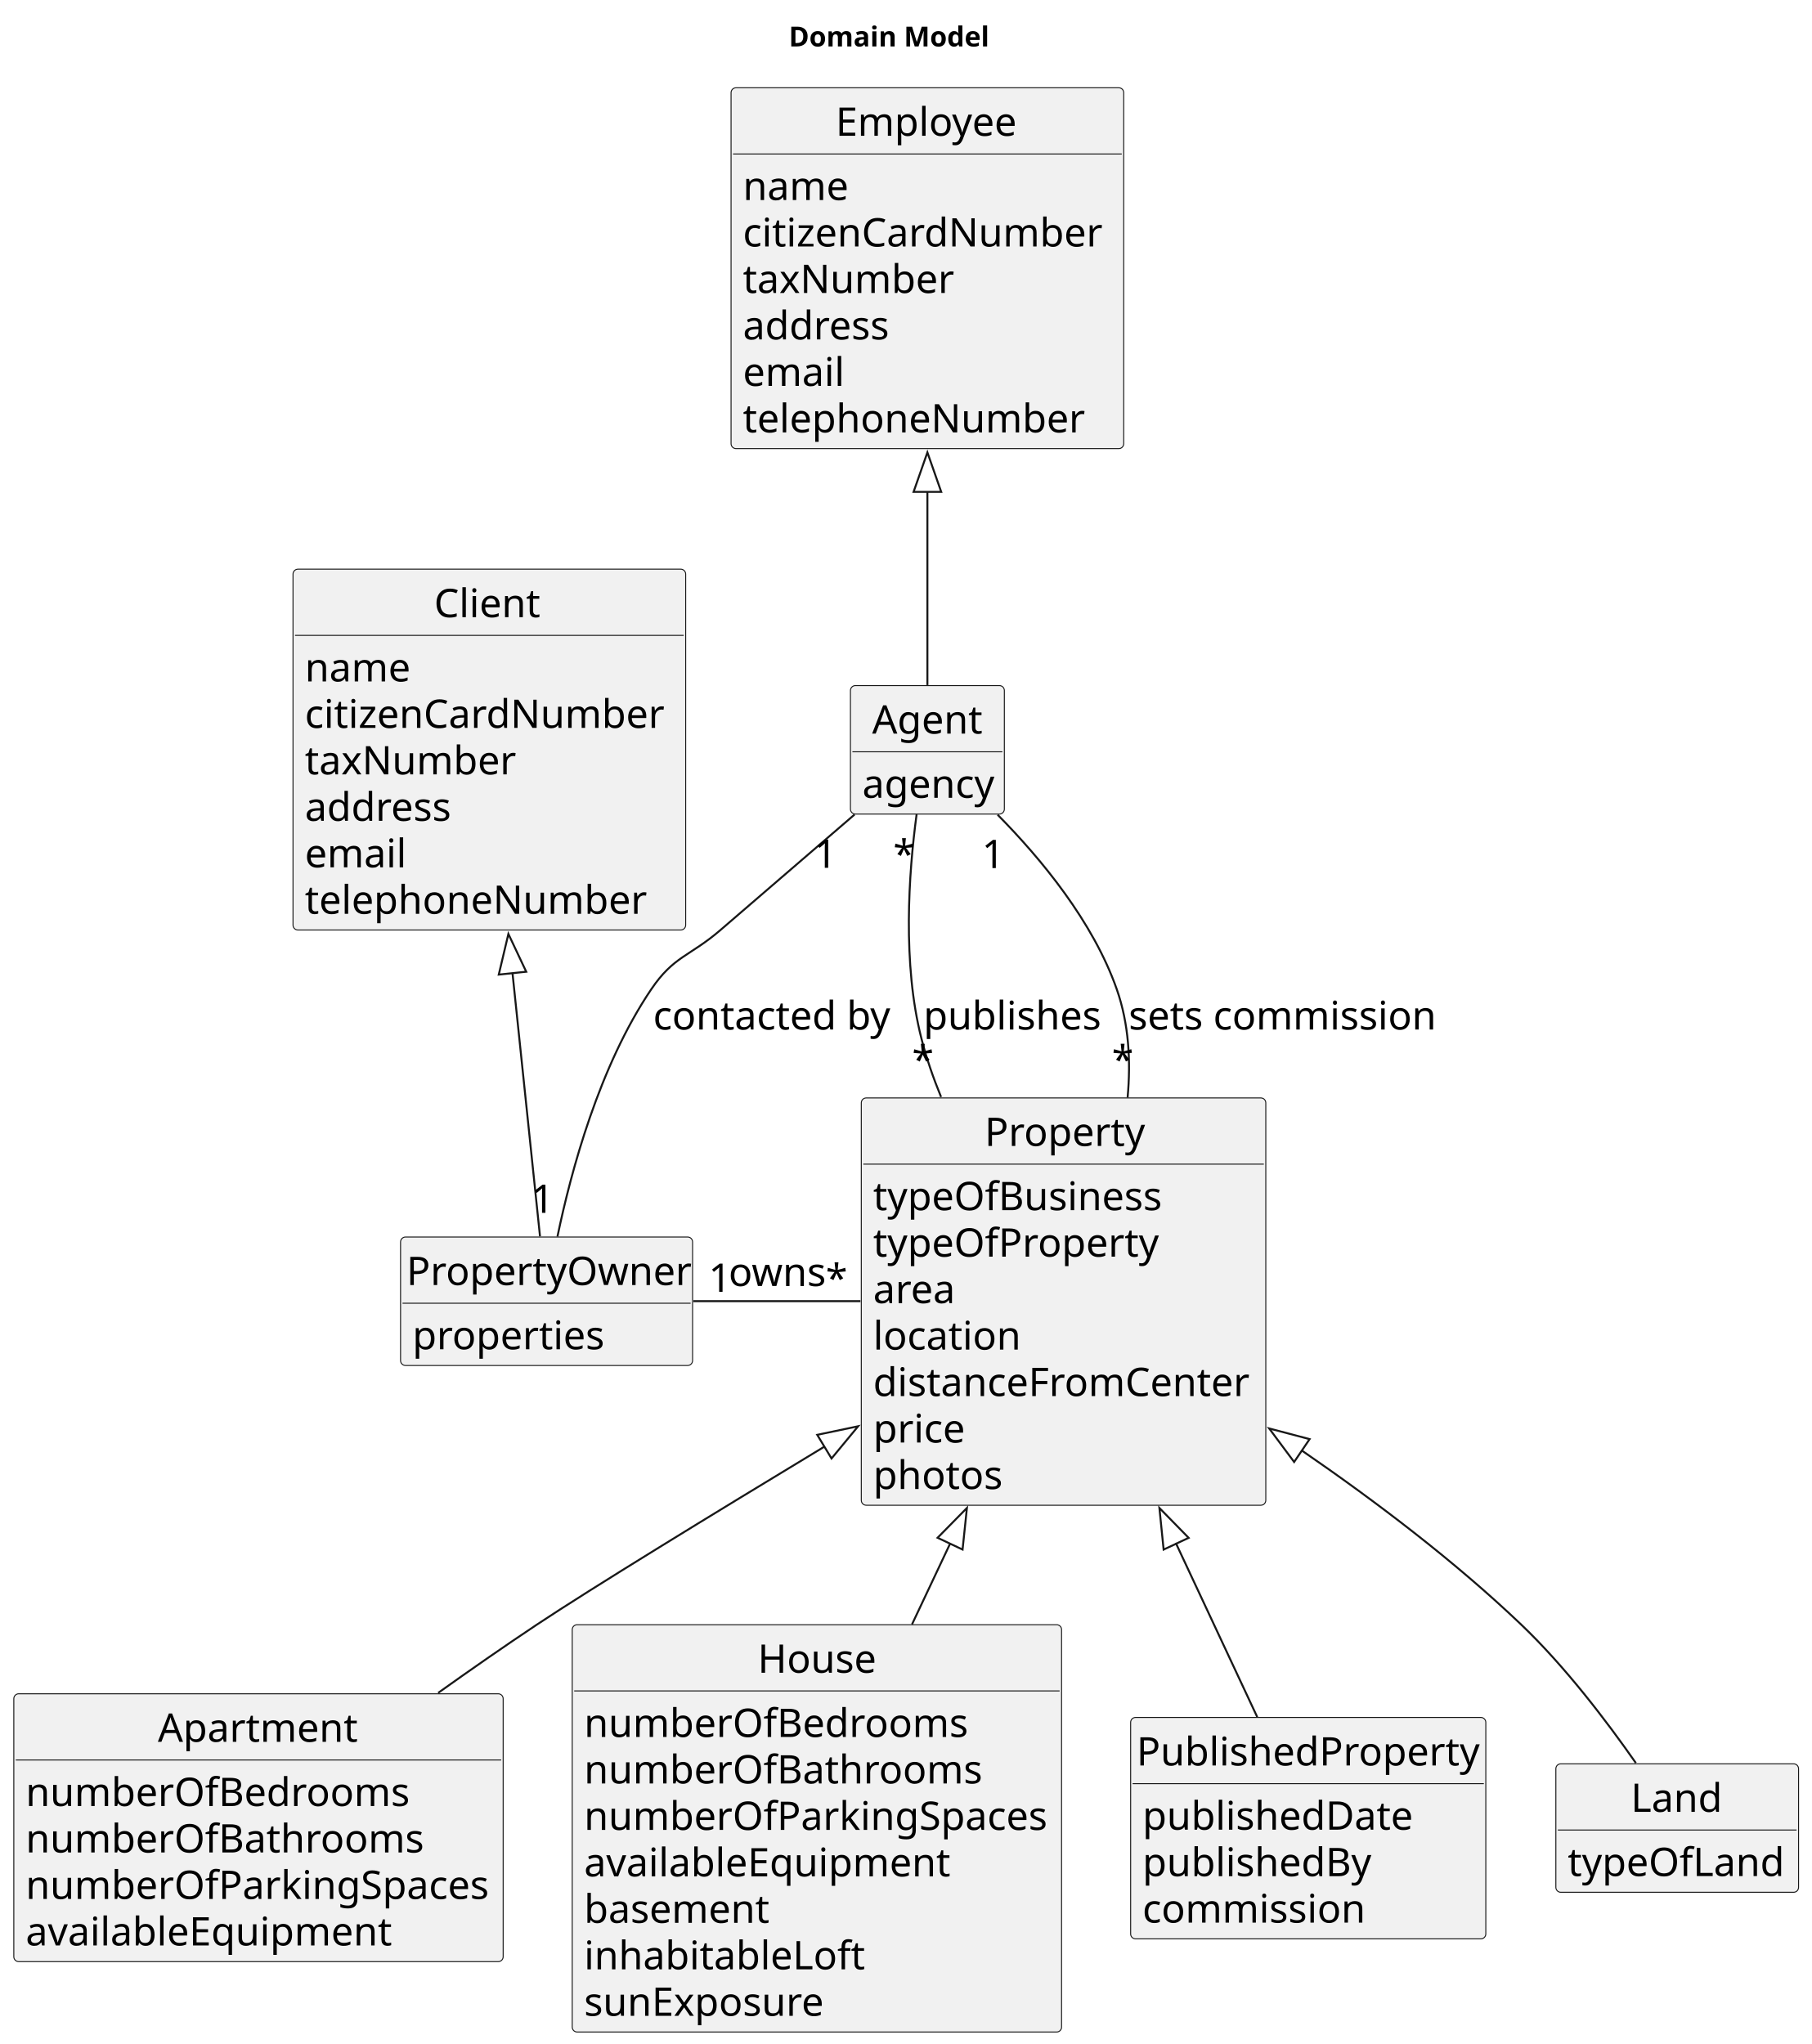
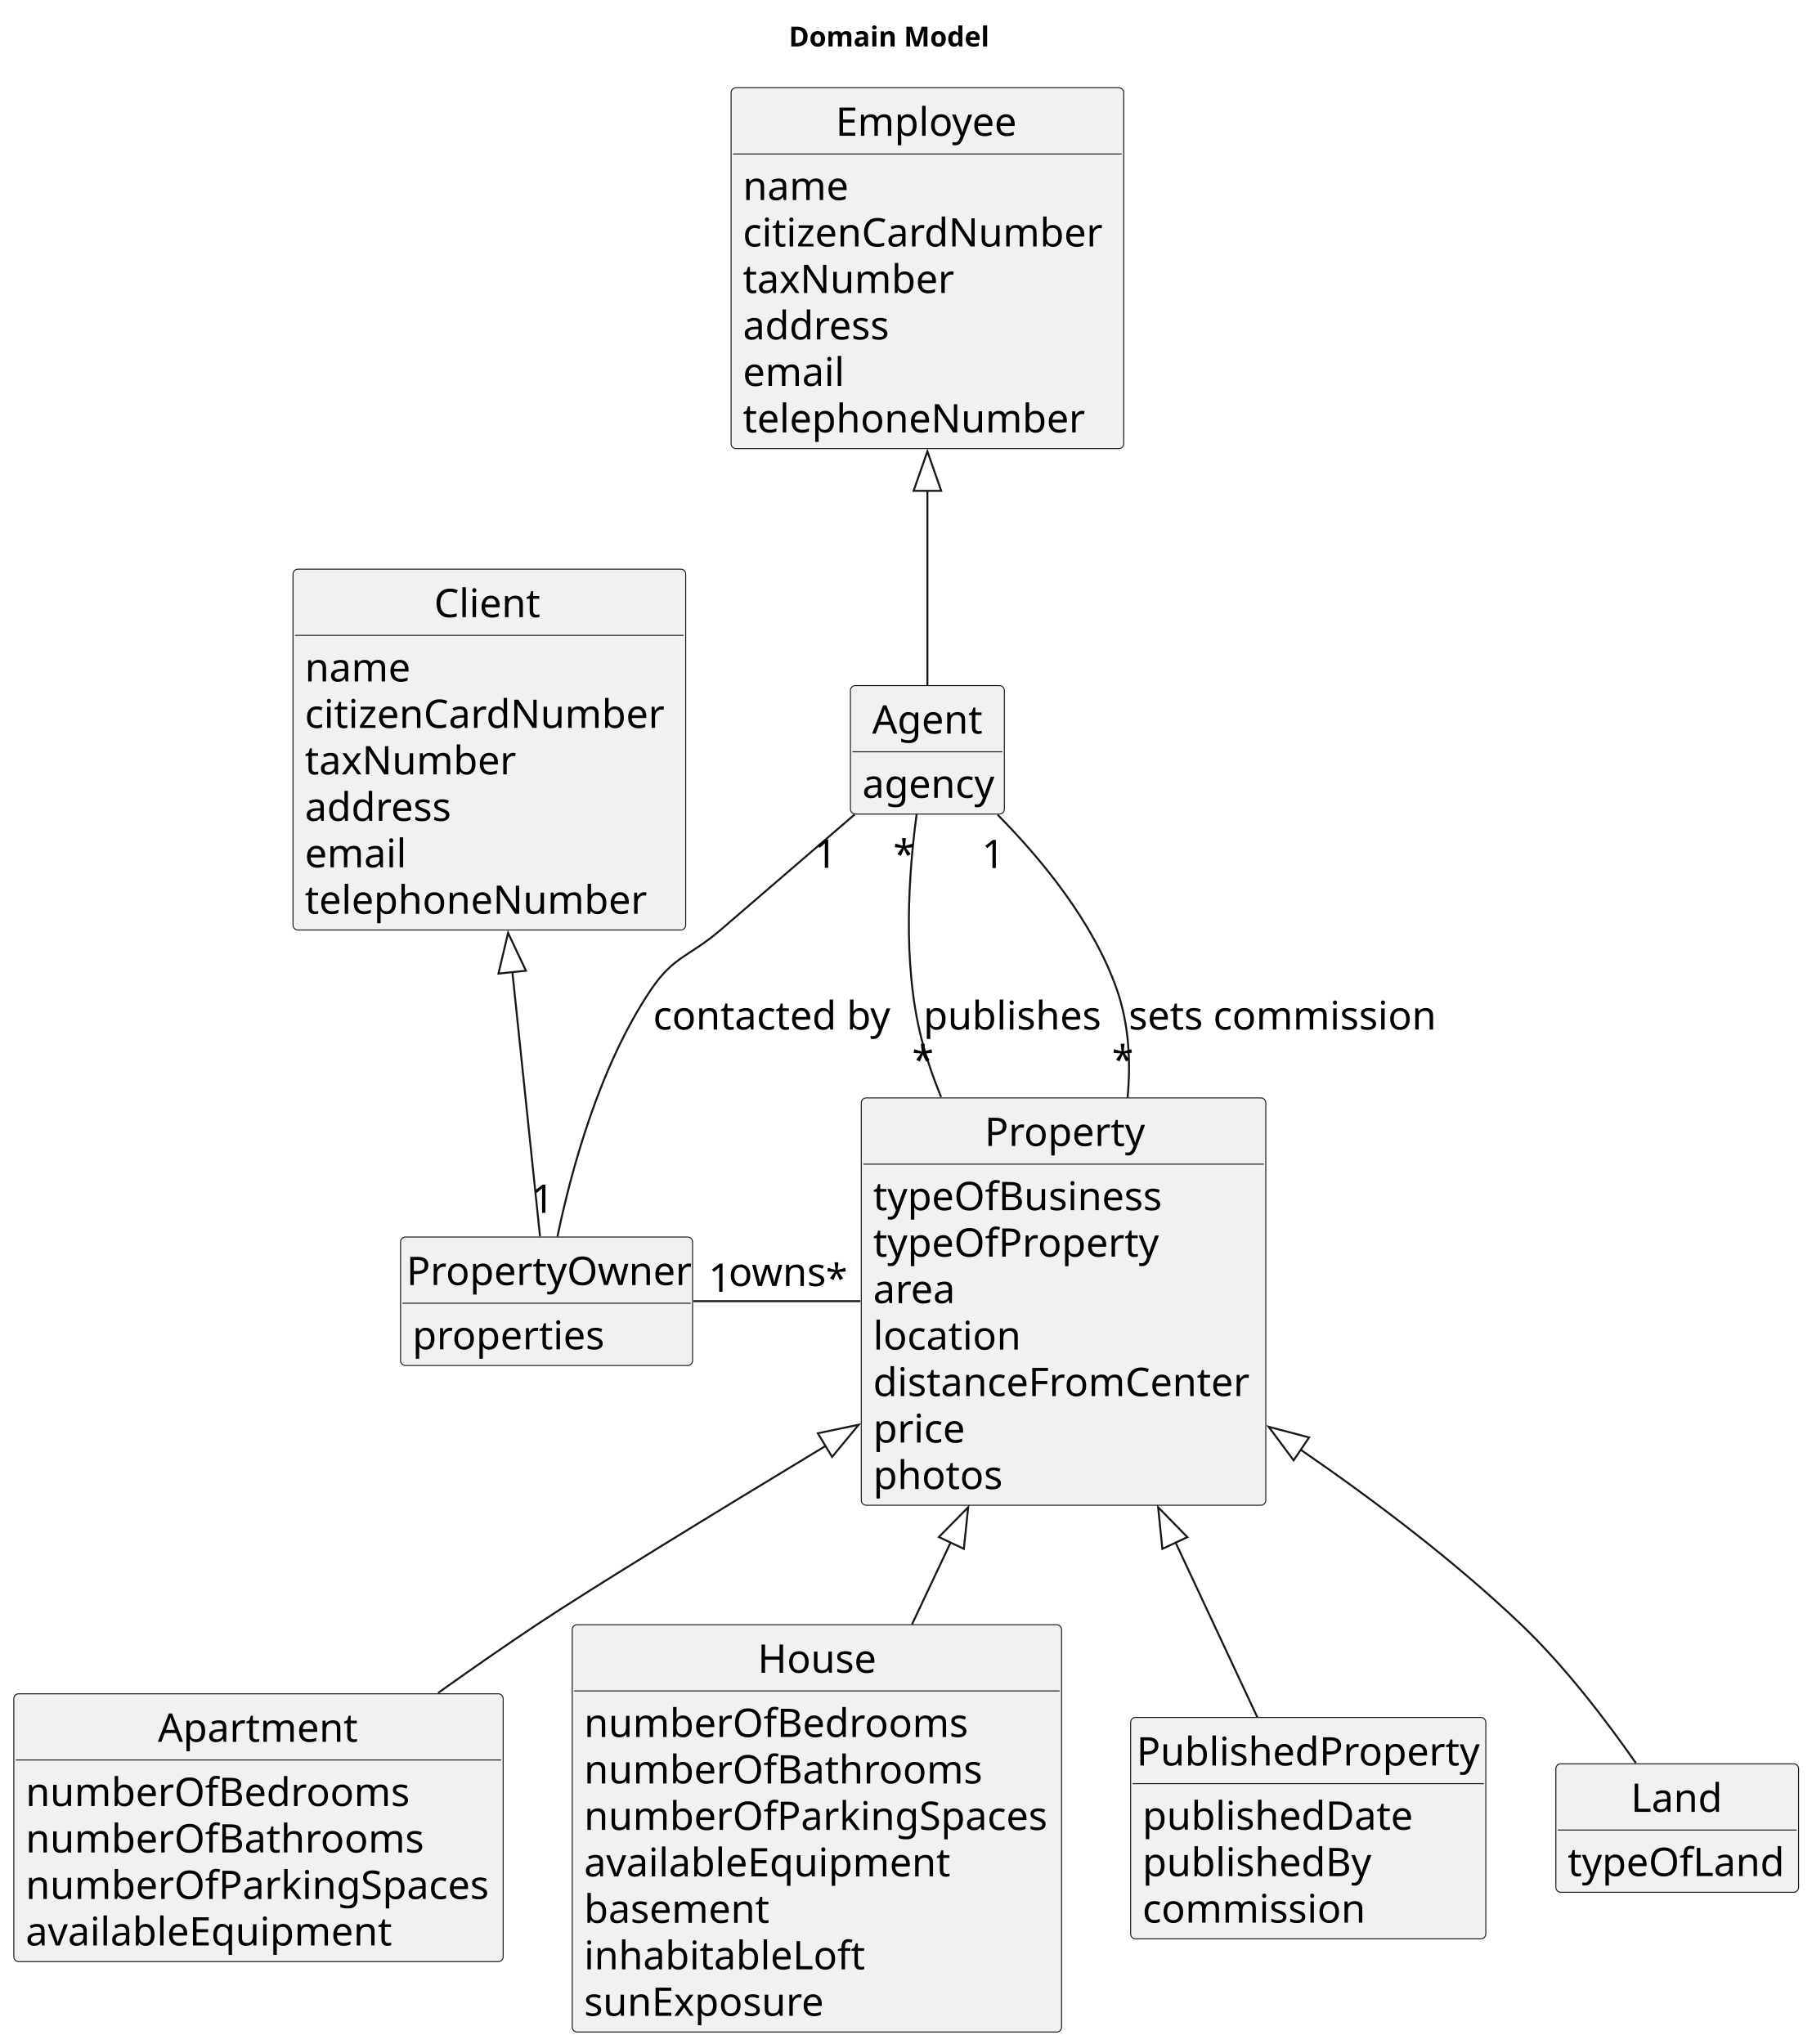
<svg xmlns="http://www.w3.org/2000/svg" contentStyleType="text/css" height="1036px" preserveAspectRatio="none" style="width:918px;height:1036px;background:#FFFFFF;" version="1.1" viewBox="0 0 918 1036" width="918px" zoomAndPan="magnify">
  <defs />
  <g>
    <text fill="#000000" font-family="sans-serif" font-size="14" font-weight="bold" lengthAdjust="spacing" textLength="105" x="399.75" y="23.535">Domain Model</text>
    <g id="elem_Client">
      <rect codeLine="10" fill="#F1F1F1" height="182.883" id="Client" rx="2.5" ry="2.5" style="stroke:#181818;stroke-width:0.5;" width="199" x="148.5" y="288.488" />
      <text fill="#000000" font-family="sans-serif" font-size="20" lengthAdjust="spacing" textLength="56" x="220" y="312.824">Client</text>
      <line style="stroke:#181818;stroke-width:0.5;" x1="149.5" x2="346.5" y1="322.043" y2="322.043" />
      <text fill="#000000" font-family="sans-serif" font-size="20" lengthAdjust="spacing" textLength="53" x="154.5" y="345.379">name</text>
      <text fill="#000000" font-family="sans-serif" font-size="20" lengthAdjust="spacing" textLength="187" x="154.5" y="368.934">citizenCardNumber</text>
      <text fill="#000000" font-family="sans-serif" font-size="20" lengthAdjust="spacing" textLength="108" x="154.5" y="392.488">taxNumber</text>
      <text fill="#000000" font-family="sans-serif" font-size="20" lengthAdjust="spacing" textLength="76" x="154.5" y="416.043">address</text>
      <text fill="#000000" font-family="sans-serif" font-size="20" lengthAdjust="spacing" textLength="53" x="154.5" y="439.598">email</text>
      <text fill="#000000" font-family="sans-serif" font-size="20" lengthAdjust="spacing" textLength="173" x="154.5" y="463.152">telephoneNumber</text>
    </g>
    <g id="elem_PropertyOwner">
      <rect codeLine="19" fill="#F1F1F1" height="65.109" id="PropertyOwner" rx="2.5" ry="2.5" style="stroke:#181818;stroke-width:0.5;" width="148" x="203" y="626.988" />
      <text fill="#000000" font-family="sans-serif" font-size="20" lengthAdjust="spacing" textLength="142" x="206" y="651.324">PropertyOwner</text>
      <line style="stroke:#181818;stroke-width:0.5;" x1="204" x2="350" y1="660.543" y2="660.543" />
      <text fill="#000000" font-family="sans-serif" font-size="20" lengthAdjust="spacing" textLength="99" x="209" y="683.879">properties</text>
    </g>
    <g id="elem_Employee">
      <rect codeLine="23" fill="#F1F1F1" height="182.883" id="Employee" rx="2.5" ry="2.5" style="stroke:#181818;stroke-width:0.5;" width="199" x="370.5" y="44.488" />
      <text fill="#000000" font-family="sans-serif" font-size="20" lengthAdjust="spacing" textLength="93" x="423.5" y="68.824">Employee</text>
      <line style="stroke:#181818;stroke-width:0.5;" x1="371.5" x2="568.5" y1="78.043" y2="78.043" />
      <text fill="#000000" font-family="sans-serif" font-size="20" lengthAdjust="spacing" textLength="53" x="376.5" y="101.379">name</text>
      <text fill="#000000" font-family="sans-serif" font-size="20" lengthAdjust="spacing" textLength="187" x="376.5" y="124.934">citizenCardNumber</text>
      <text fill="#000000" font-family="sans-serif" font-size="20" lengthAdjust="spacing" textLength="108" x="376.5" y="148.488">taxNumber</text>
      <text fill="#000000" font-family="sans-serif" font-size="20" lengthAdjust="spacing" textLength="76" x="376.5" y="172.043">address</text>
      <text fill="#000000" font-family="sans-serif" font-size="20" lengthAdjust="spacing" textLength="53" x="376.5" y="195.598">email</text>
      <text fill="#000000" font-family="sans-serif" font-size="20" lengthAdjust="spacing" textLength="173" x="376.5" y="219.152">telephoneNumber</text>
    </g>
    <g id="elem_Agent">
      <rect codeLine="32" fill="#F1F1F1" height="65.109" id="Agent" rx="2.5" ry="2.5" style="stroke:#181818;stroke-width:0.5;" width="78" x="431" y="347.488" />
      <text fill="#000000" font-family="sans-serif" font-size="20" lengthAdjust="spacing" textLength="56" x="442" y="371.824">Agent</text>
      <line style="stroke:#181818;stroke-width:0.5;" x1="432" x2="508" y1="381.043" y2="381.043" />
      <text fill="#000000" font-family="sans-serif" font-size="20" lengthAdjust="spacing" textLength="66" x="437" y="404.379">agency</text>
    </g>
    <g id="elem_Property">
      <rect codeLine="52" fill="#F1F1F1" height="206.438" id="Property" rx="2.5" ry="2.5" style="stroke:#181818;stroke-width:0.5;" width="205" x="436.5" y="556.488" />
      <text fill="#000000" font-family="sans-serif" font-size="20" lengthAdjust="spacing" textLength="80" x="499" y="580.824">Property</text>
      <line style="stroke:#181818;stroke-width:0.5;" x1="437.5" x2="640.5" y1="590.043" y2="590.043" />
      <text fill="#000000" font-family="sans-serif" font-size="20" lengthAdjust="spacing" textLength="147" x="442.5" y="613.379">typeOfBusiness</text>
      <text fill="#000000" font-family="sans-serif" font-size="20" lengthAdjust="spacing" textLength="144" x="442.5" y="636.934">typeOfProperty</text>
      <text fill="#000000" font-family="sans-serif" font-size="20" lengthAdjust="spacing" textLength="41" x="442.5" y="660.488">area</text>
      <text fill="#000000" font-family="sans-serif" font-size="20" lengthAdjust="spacing" textLength="76" x="442.5" y="684.043">location</text>
      <text fill="#000000" font-family="sans-serif" font-size="20" lengthAdjust="spacing" textLength="193" x="442.5" y="707.598">distanceFromCenter</text>
      <text fill="#000000" font-family="sans-serif" font-size="20" lengthAdjust="spacing" textLength="48" x="442.5" y="731.152">price</text>
      <text fill="#000000" font-family="sans-serif" font-size="20" lengthAdjust="spacing" textLength="66" x="442.5" y="754.707">photos</text>
    </g>
    <g id="elem_Apartment">
      <rect codeLine="62" fill="#F1F1F1" height="135.773" id="Apartment" rx="2.5" ry="2.5" style="stroke:#181818;stroke-width:0.5;" width="248" x="7" y="858.488" />
      <text fill="#000000" font-family="sans-serif" font-size="20" lengthAdjust="spacing" textLength="102" x="80" y="882.824">Apartment</text>
      <line style="stroke:#181818;stroke-width:0.5;" x1="8" x2="254" y1="892.043" y2="892.043" />
      <text fill="#000000" font-family="sans-serif" font-size="20" lengthAdjust="spacing" textLength="195" x="13" y="915.379">numberOfBedrooms</text>
      <text fill="#000000" font-family="sans-serif" font-size="20" lengthAdjust="spacing" textLength="201" x="13" y="938.934">numberOfBathrooms</text>
      <text fill="#000000" font-family="sans-serif" font-size="20" lengthAdjust="spacing" textLength="236" x="13" y="962.488">numberOfParkingSpaces</text>
      <text fill="#000000" font-family="sans-serif" font-size="20" lengthAdjust="spacing" textLength="189" x="13" y="986.043">availableEquipment</text>
    </g>
    <g id="elem_House">
      <rect codeLine="69" fill="#F1F1F1" height="206.438" id="House" rx="2.5" ry="2.5" style="stroke:#181818;stroke-width:0.5;" width="248" x="290" y="823.488" />
      <text fill="#000000" font-family="sans-serif" font-size="20" lengthAdjust="spacing" textLength="60" x="384" y="847.824">House</text>
      <line style="stroke:#181818;stroke-width:0.5;" x1="291" x2="537" y1="857.043" y2="857.043" />
      <text fill="#000000" font-family="sans-serif" font-size="20" lengthAdjust="spacing" textLength="195" x="296" y="880.379">numberOfBedrooms</text>
      <text fill="#000000" font-family="sans-serif" font-size="20" lengthAdjust="spacing" textLength="201" x="296" y="903.934">numberOfBathrooms</text>
      <text fill="#000000" font-family="sans-serif" font-size="20" lengthAdjust="spacing" textLength="236" x="296" y="927.488">numberOfParkingSpaces</text>
      <text fill="#000000" font-family="sans-serif" font-size="20" lengthAdjust="spacing" textLength="189" x="296" y="951.043">availableEquipment</text>
      <text fill="#000000" font-family="sans-serif" font-size="20" lengthAdjust="spacing" textLength="94" x="296" y="974.598">basement</text>
      <text fill="#000000" font-family="sans-serif" font-size="20" lengthAdjust="spacing" textLength="145" x="296" y="998.152">inhabitableLoft</text>
      <text fill="#000000" font-family="sans-serif" font-size="20" lengthAdjust="spacing" textLength="123" x="296" y="1021.707">sunExposure</text>
    </g>
    <g id="elem_PublishedProperty">
      <rect codeLine="79" fill="#F1F1F1" height="112.219" id="PublishedProperty" rx="2.5" ry="2.5" style="stroke:#181818;stroke-width:0.5;" width="180" x="573" y="870.488" />
      <text fill="#000000" font-family="sans-serif" font-size="20" lengthAdjust="spacing" textLength="174" x="576" y="894.824">PublishedProperty</text>
      <line style="stroke:#181818;stroke-width:0.5;" x1="574" x2="752" y1="904.043" y2="904.043" />
      <text fill="#000000" font-family="sans-serif" font-size="20" lengthAdjust="spacing" textLength="140" x="579" y="927.379">publishedDate</text>
      <text fill="#000000" font-family="sans-serif" font-size="20" lengthAdjust="spacing" textLength="118" x="579" y="950.934">publishedBy</text>
      <text fill="#000000" font-family="sans-serif" font-size="20" lengthAdjust="spacing" textLength="116" x="579" y="974.488">commission</text>
    </g>
    <g id="elem_Land">
      <rect codeLine="85" fill="#F1F1F1" height="65.109" id="Land" rx="2.5" ry="2.5" style="stroke:#181818;stroke-width:0.5;" width="123" x="788.5" y="893.988" />
      <text fill="#000000" font-family="sans-serif" font-size="20" lengthAdjust="spacing" textLength="47" x="826.5" y="918.324">Land</text>
      <line style="stroke:#181818;stroke-width:0.5;" x1="789.5" x2="910.5" y1="927.543" y2="927.543" />
      <text fill="#000000" font-family="sans-serif" font-size="20" lengthAdjust="spacing" textLength="111" x="794.5" y="950.879">typeOfLand</text>
    </g>
    <g id="link_Client_PropertyOwner">
-       <path d="M259.73,493.228 C264.77,541.418 270.26,594.038 273.67,626.648 " fill="none" id="Client-backto-PropertyOwner" style="stroke:#181818;stroke-width:1.0;" />
-       <polygon fill="none" points="252.77,493.978,257.65,473.358,266.69,492.518,252.77,493.978" style="stroke:#181818;stroke-width:1.0;" />
+       <path d="M259.66,492.578 C264.72,540.948 270.25,593.888 273.67,626.648 " fill="none" id="Client-backto-PropertyOwner" style="stroke:#181818;stroke-width:1.0;" />
+       <polygon fill="none" points="252.61,493.468,257.5,472.848,266.54,492.018,252.61,493.468" style="stroke:#181818;stroke-width:1.0;" />
    </g>
    <g id="link_Employee_Agent">
-       <path d="M470,249.278 C470,285.138 470,322.018 470,347.248 " fill="none" id="Employee-backto-Agent" style="stroke:#181818;stroke-width:1.0;" />
-       <polygon fill="none" points="463,249.298,470,229.298,477,249.298,463,249.298" style="stroke:#181818;stroke-width:1.0;" />
+       <path d="M470,248.768 C470,284.788 470,321.898 470,347.248 " fill="none" id="Employee-backto-Agent" style="stroke:#181818;stroke-width:1.0;" />
+       <polygon fill="none" points="463,248.788,470,228.788,477,248.788,463,248.788" style="stroke:#181818;stroke-width:1.0;" />
    </g>
    <g id="link_Property_Apartment">
-       <path d="M417.9,733.168 C360.87,767.648 299.44,805.228 272,823.488 C255.65,834.368 238.51,846.298 222.04,858.048 " fill="none" id="Property-backto-Apartment" style="stroke:#181818;stroke-width:1.0;" />
-       <polygon fill="none" points="414.17,727.238,434.91,722.898,421.41,739.228,414.17,727.238" style="stroke:#181818;stroke-width:1.0;" />
+       <path d="M418.27,732.948 C361.13,767.488 299.5,805.188 272,823.488 C255.65,834.368 238.51,846.298 222.04,858.048 " fill="none" id="Property-backto-Apartment" style="stroke:#181818;stroke-width:1.0;" />
+       <polygon fill="none" points="414.47,726.458,435.21,722.108,421.7,738.438,414.47,726.458" style="stroke:#181818;stroke-width:1.0;" />
    </g>
    <g id="link_Property_House">
-       <path d="M481.59,782.208 C475.1,795.948 468.55,809.848 462.2,823.308 " fill="none" id="Property-backto-House" style="stroke:#181818;stroke-width:1.0;" />
-       <polygon fill="none" points="475.16,779.418,490.03,764.308,487.82,785.388,475.16,779.418" style="stroke:#181818;stroke-width:1.0;" />
+       <path d="M481.81,781.728 C475.25,795.628 468.62,809.688 462.2,823.308 " fill="none" id="Property-backto-House" style="stroke:#181818;stroke-width:1.0;" />
+       <polygon fill="none" points="475.81,779.048,490.67,763.948,488.47,785.018,475.81,779.048" style="stroke:#181818;stroke-width:1.0;" />
    </g>
    <g id="link_Property_PublishedProperty">
-       <path d="M595.87,782.018 C610.33,812.918 625.16,844.618 637.19,870.338 " fill="none" id="Property-backto-PublishedProperty" style="stroke:#181818;stroke-width:1.0;" />
-       <polygon fill="none" points="589.72,785.398,587.58,764.318,602.4,779.458,589.72,785.398" style="stroke:#181818;stroke-width:1.0;" />
+       <path d="M595.66,781.578 C610.19,812.618 625.1,844.498 637.19,870.338 " fill="none" id="Property-backto-PublishedProperty" style="stroke:#181818;stroke-width:1.0;" />
+       <polygon fill="none" points="589.08,785.028,586.94,763.948,601.76,779.088,589.08,785.028" style="stroke:#181818;stroke-width:1.0;" />
    </g>
    <g id="link_Property_Land">
-       <path d="M659.55,735.058 C697.09,760.868 737.42,791.428 771,823.488 C793.2,844.678 814.26,872.398 829.05,893.588 " fill="none" id="Property-backto-Land" style="stroke:#181818;stroke-width:1.0;" />
-       <polygon fill="none" points="655.86,741.008,643.21,724.008,663.7,729.418,655.86,741.008" style="stroke:#181818;stroke-width:1.0;" />
+       <path d="M659.29,734.878 C696.91,760.738 737.34,791.358 771,823.488 C793.2,844.678 814.26,872.398 829.05,893.588 " fill="none" id="Property-backto-Land" style="stroke:#181818;stroke-width:1.0;" />
+       <polygon fill="none" points="655.6,740.168,642.96,723.158,663.45,728.568,655.6,740.168" style="stroke:#181818;stroke-width:1.0;" />
    </g>
    <g id="link_Agent_PropertyOwner">
      <path codeLine="89" d="M433.09,412.848 C412.97,430.198 387.63,452.038 365,471.488 C349.46,484.838 341.46,484.508 330,501.488 C303.76,540.348 289.45,593.378 282.51,626.768 " fill="none" id="Agent-PropertyOwner" style="stroke:#181818;stroke-width:1.0;" />
      <text fill="#000000" font-family="sans-serif" font-size="20" lengthAdjust="spacing" textLength="122" x="331" y="521.824">contacted by</text>
      <text fill="#000000" font-family="sans-serif" font-size="20" lengthAdjust="spacing" textLength="13" x="412.629" y="439.847">1</text>
      <text fill="#000000" font-family="sans-serif" font-size="20" lengthAdjust="spacing" textLength="13" x="269.321" y="614.717">1</text>
    </g>
    <g id="link_Agent_Property">
      <path codeLine="90" d="M464.53,412.768 C460.51,442.618 457.26,488.298 467,526.488 C469.52,536.348 472.94,546.278 476.93,556.008 " fill="none" id="Agent-Property" style="stroke:#181818;stroke-width:1.0;" />
      <text fill="#000000" font-family="sans-serif" font-size="20" lengthAdjust="spacing" textLength="93" x="468" y="521.824">publishes</text>
      <text fill="#000000" font-family="sans-serif" font-size="20" lengthAdjust="spacing" textLength="10" x="452.665" y="440.031">*</text>
      <text fill="#000000" font-family="sans-serif" font-size="20" lengthAdjust="spacing" textLength="10" x="462.214" y="544.264">*</text>
    </g>
    <g id="link_Agent_Property">
      <path codeLine="91" d="M505.59,412.958 C527.65,435.288 553.99,467.148 566,501.488 C572.07,518.848 573.16,537.788 571.46,556.308 " fill="none" id="Agent-Property-1" style="stroke:#181818;stroke-width:1.0;" />
      <text fill="#000000" font-family="sans-serif" font-size="20" lengthAdjust="spacing" textLength="160" x="572" y="521.824">sets commission</text>
      <text fill="#000000" font-family="sans-serif" font-size="20" lengthAdjust="spacing" textLength="13" x="497.59" y="439.976">1</text>
      <text fill="#000000" font-family="sans-serif" font-size="20" lengthAdjust="spacing" textLength="10" x="563.477" y="544.227">*</text>
    </g>
    <g id="link_PropertyOwner_Property">
      <path codeLine="92" d="M351.38,659.488 C377.7,659.488 407.8,659.488 436.07,659.488 " fill="none" id="PropertyOwner-Property" style="stroke:#181818;stroke-width:1.0;" />
      <text fill="#000000" font-family="sans-serif" font-size="20" lengthAdjust="spacing" textLength="49" x="369.25" y="651.824">owns</text>
      <text fill="#000000" font-family="sans-serif" font-size="20" lengthAdjust="spacing" textLength="13" x="359.089" y="654.749">1</text>
      <text fill="#000000" font-family="sans-serif" font-size="20" lengthAdjust="spacing" textLength="10" x="418.481" y="655.02">*</text>
    </g>
  </g>
</svg>
